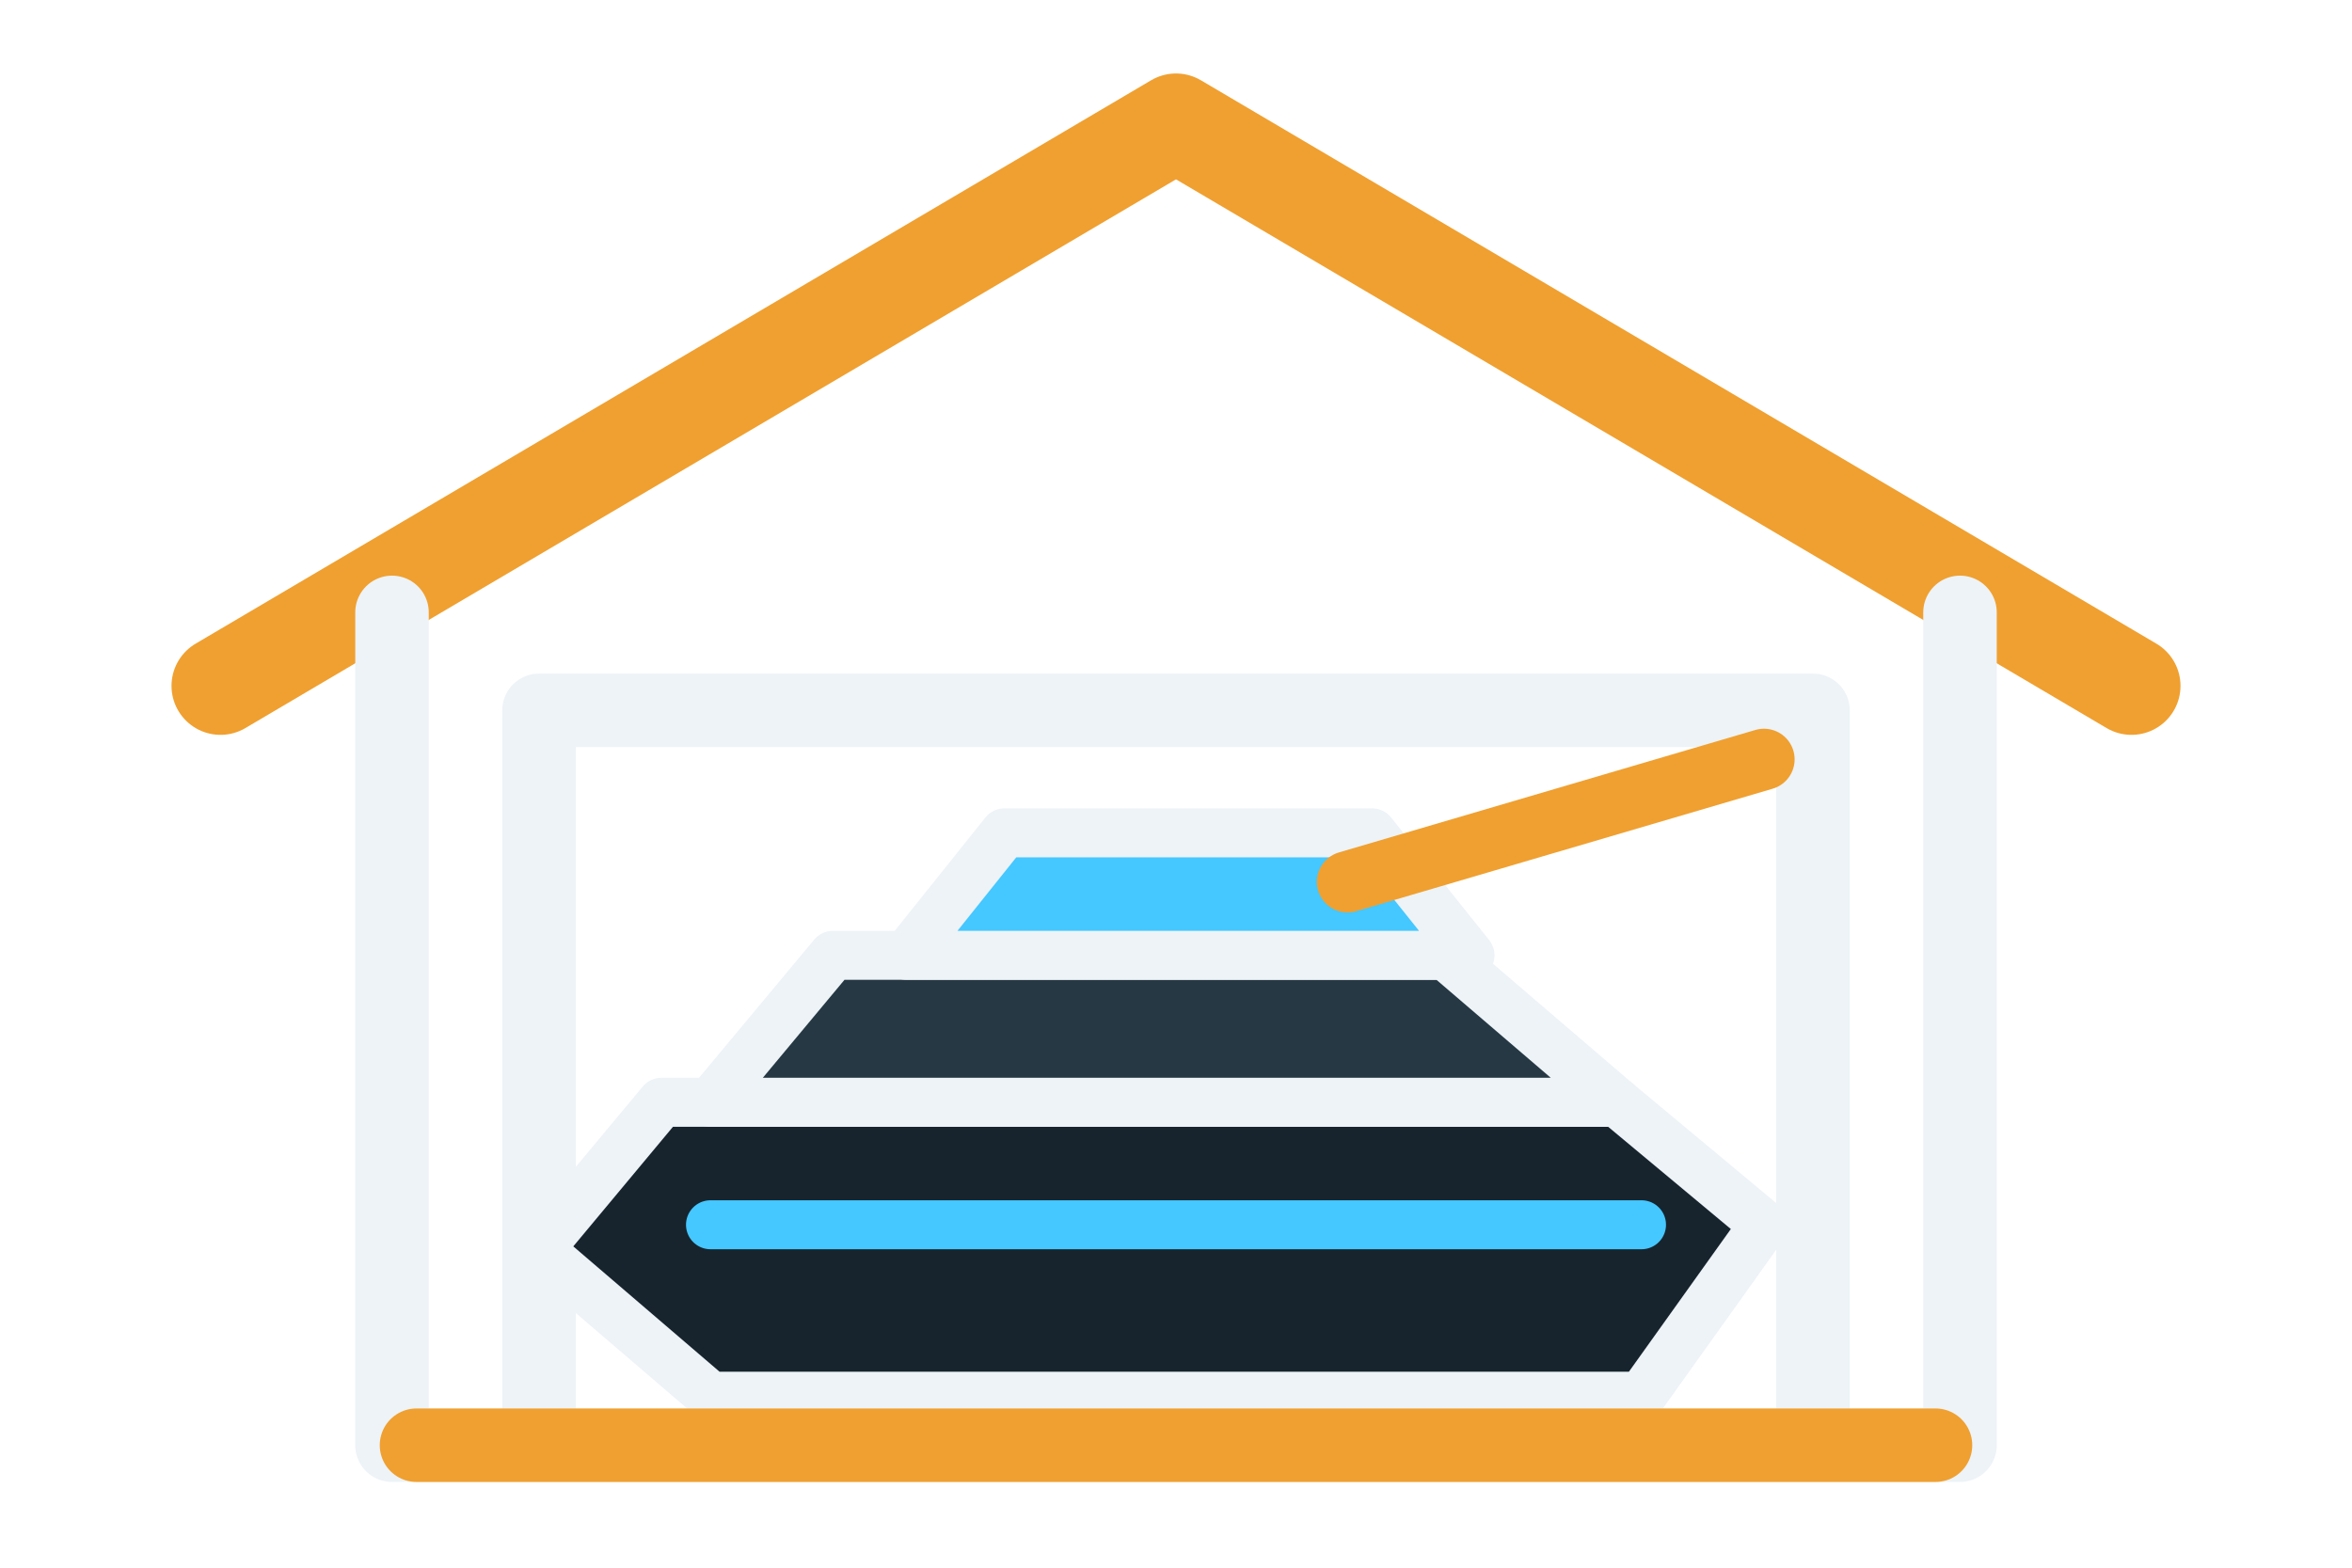
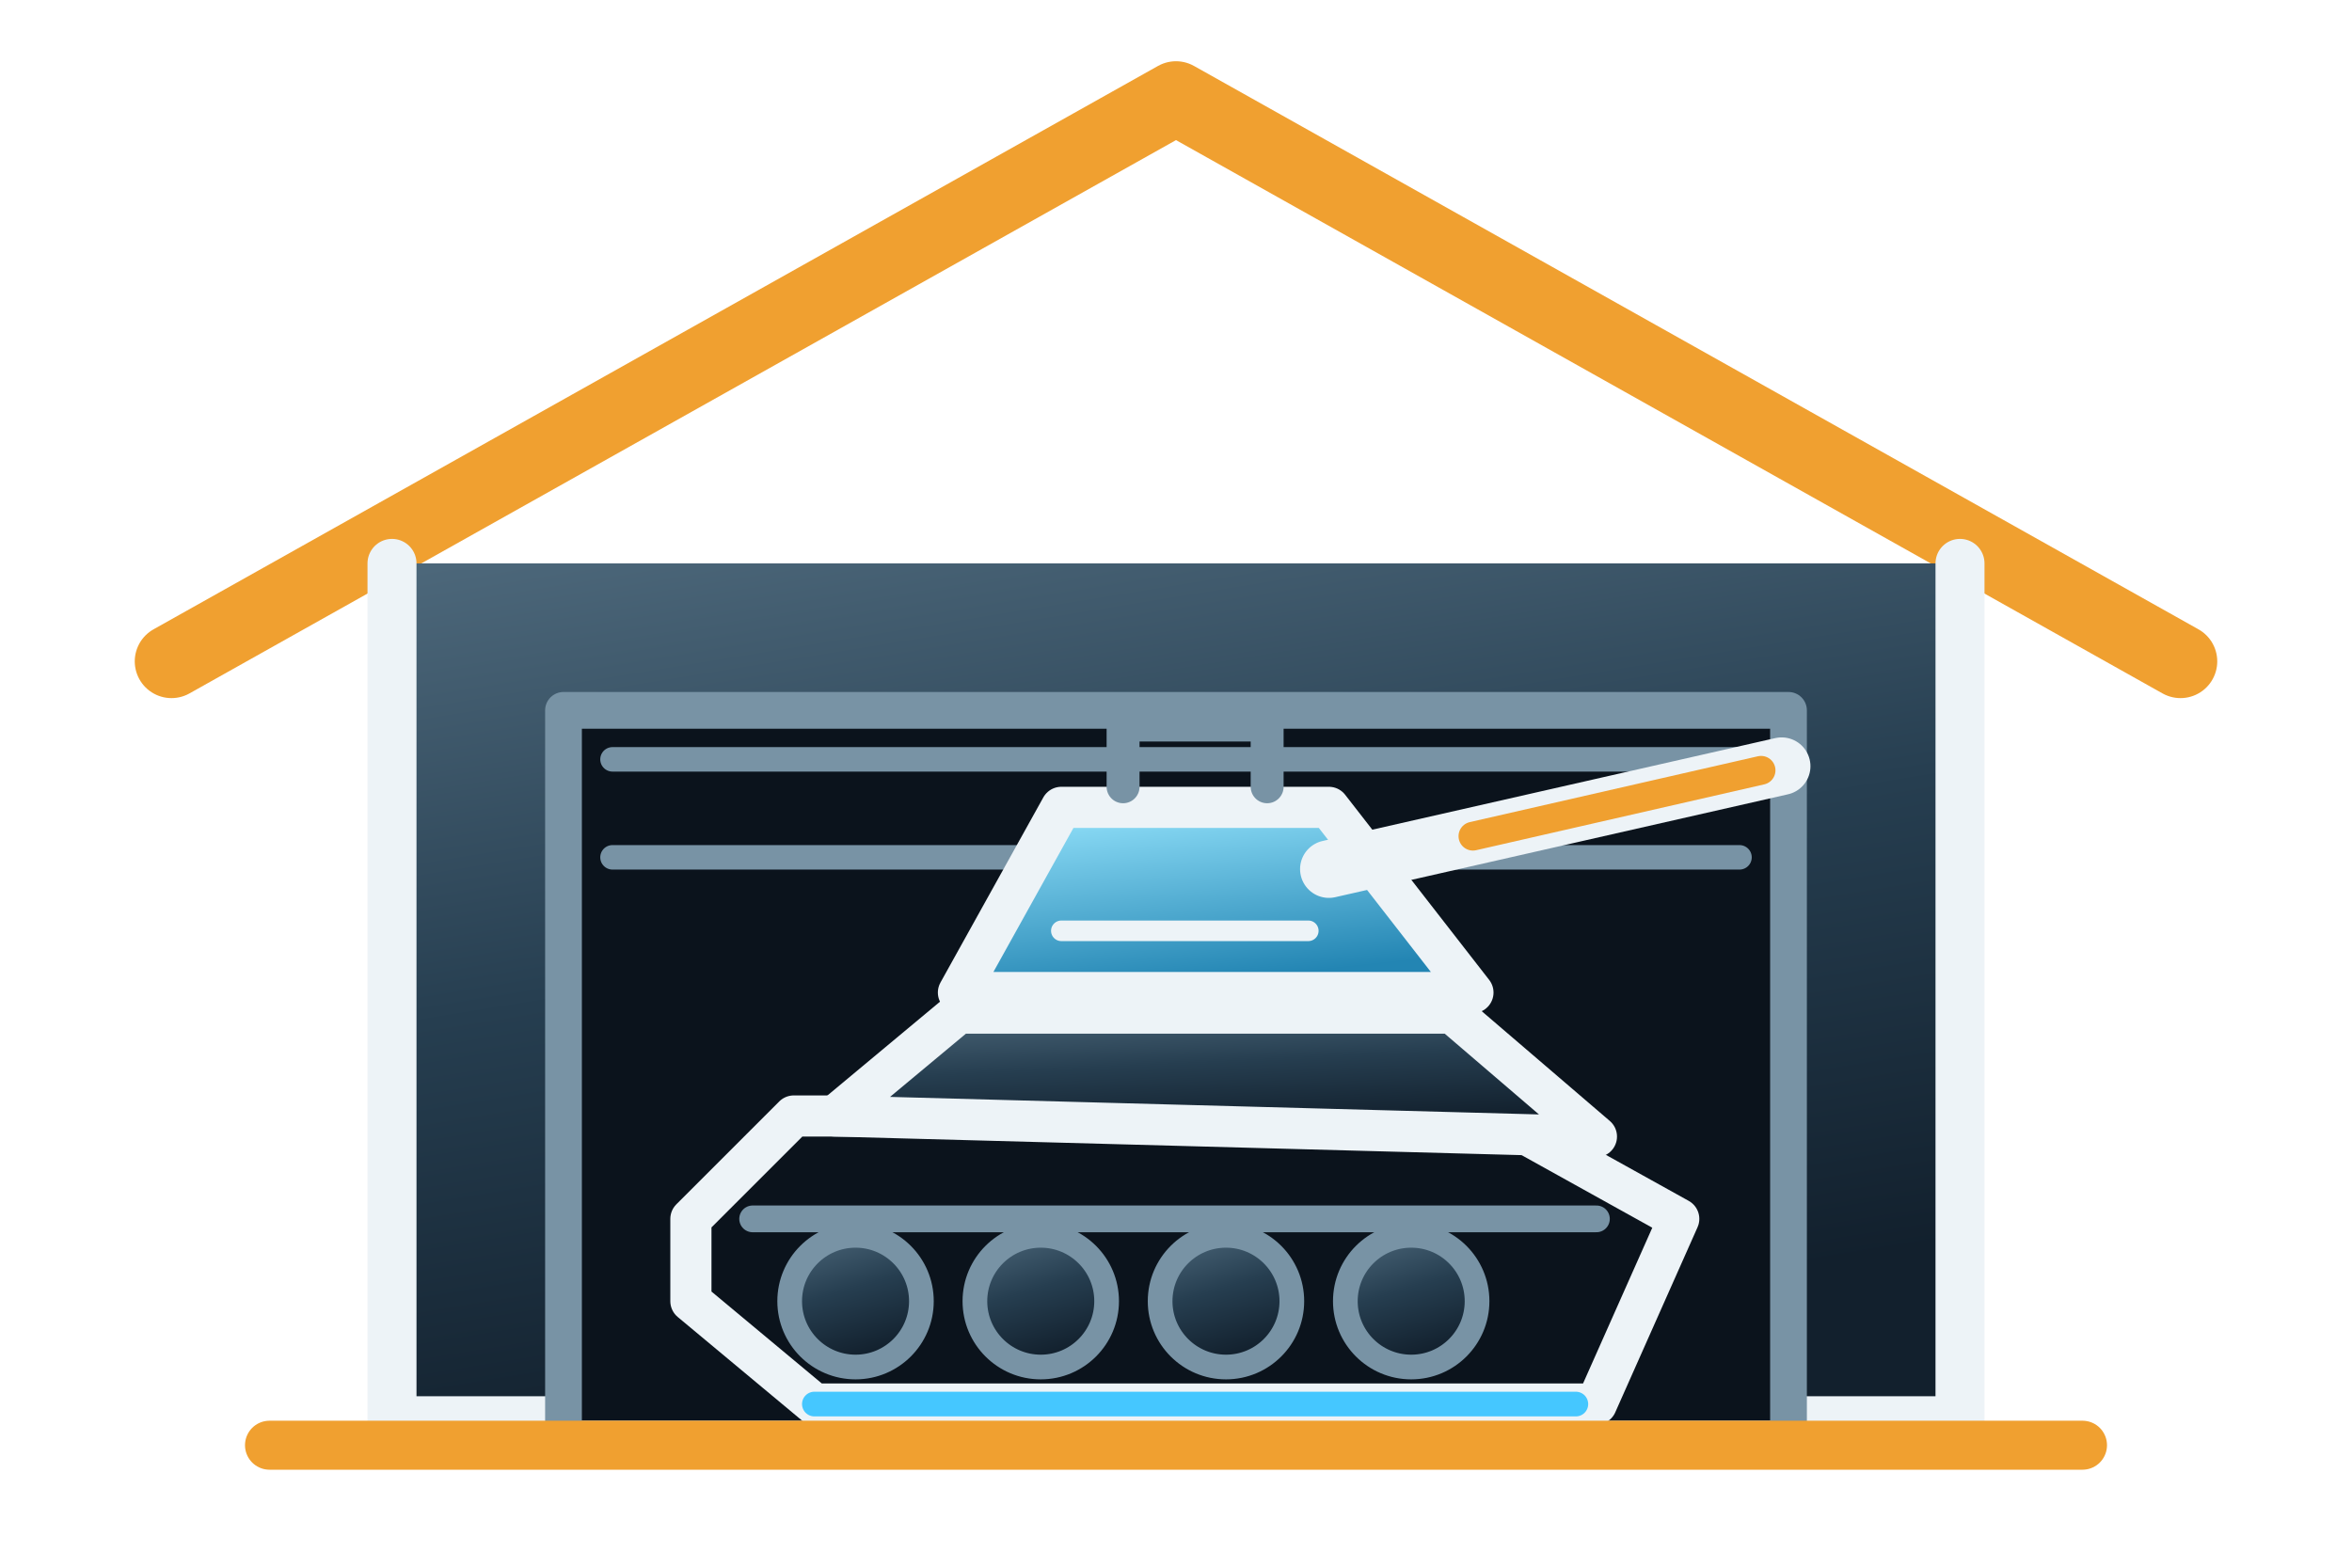
- <svg xmlns="http://www.w3.org/2000/svg" viewBox="0 0 96 64" role="img" aria-label="Home — tank parked inside a garage house">
-   <g fill="none" stroke-linecap="round" stroke-linejoin="round">
-     <path d="M9 28 48 5l39 23" stroke="#f0a030" stroke-width="4" />
-     <path d="M16 25v34h64V25M22 59V29h52v30" stroke="#edf3f7" stroke-width="3" />
-     <g id="home-bay" data-vehicle="m1a2">
-       <path d="M27 45h39l6 5-5 7H29l-7-6Z" fill="#17242d" stroke="#edf3f7" stroke-width="2" />
-       <path d="M34 39h25l7 6H29Z" fill="#263844" stroke="#edf3f7" stroke-width="2" />
-       <path d="M41 34h15l4 5H37Z" fill="#45c7ff" stroke="#edf3f7" stroke-width="2" />
-       <path d="m55 36 17-5" stroke="#f0a030" stroke-width="2.5" />
-       <path d="M29 50h38" stroke="#45c7ff" stroke-width="2" />
+ <svg xmlns="http://www.w3.org/2000/svg" viewBox="0 0 96 64" role="img" aria-label="Home — tank parked in a garage bay">
+   <defs>
+     <linearGradient id="steel" x2=".3" y2="1">
+       <stop stop-color="#4d687b" />
+       <stop offset=".5" stop-color="#263e50" />
+       <stop offset="1" stop-color="#12202d" />
+     </linearGradient>
+     <linearGradient id="cyan" x2=".3" y2="1">
+       <stop stop-color="#99e7ff" />
+       <stop offset="1" stop-color="#2385b3" />
+     </linearGradient>
+     <linearGradient id="amber" x2=".2" y2="1">
+       <stop stop-color="#ffda88" />
+       <stop offset="1" stop-color="#dc881c" />
+     </linearGradient>
+     <linearGradient id="red" x2=".3" y2="1">
+       <stop stop-color="#ff9eaa" />
+       <stop offset="1" stop-color="#c9304c" />
+     </linearGradient>
+   </defs>
+   <g stroke-linecap="round" stroke-linejoin="round">
+     <path d="M7 27 48 4 89 27" fill="none" stroke="#f0a030" stroke-width="3" />
+     <path d="M16 23V58H80V23" fill="url(#steel)" stroke="#edf3f7" stroke-width="2" />
+     <path d="M23 58V29H73V58" fill="#0b131c" stroke="#7893a5" stroke-width="1.5" />
+     <path d="M25 31H71M25 35H71" fill="none" stroke="#7893a5" stroke-width="1" />
+     <g transform="translate(24 17) scale(.84)" id="home-bay" data-vehicle="m1a2">
+       <path d="M5 39 10 34H44L53 39 49 48H11L5 43Z" fill="#0b131c" stroke="#edf3f7" stroke-width="2" />
+       <path d="M8 39H49" fill="none" stroke="#7893a5" stroke-width="1.3" />
+       <circle cx="13" cy="43" r="3.2" fill="url(#steel)" stroke="#7893a5" stroke-width="1.2" />
+       <circle cx="22" cy="43" r="3.2" fill="url(#steel)" stroke="#7893a5" stroke-width="1.2" />
+       <circle cx="31" cy="43" r="3.2" fill="url(#steel)" stroke="#7893a5" stroke-width="1.2" />
+       <circle cx="40" cy="43" r="3.2" fill="url(#steel)" stroke="#7893a5" stroke-width="1.2" />
+       <path d="M11 48H48" fill="none" stroke="#45c7ff" stroke-width="1.2" />
+       <path d="M12 34 18 29H42L49 35Z" fill="url(#steel)" stroke="#edf3f7" stroke-width="2" />
+       <path d="M18 28 23 19H36L43 28Z" fill="url(#cyan)" stroke="#edf3f7" stroke-width="2" />
+       <path d="M36 22 58 17" fill="none" stroke="#edf3f7" stroke-width="2.8" />
+       <path d="M43 20.4 57 17.2" fill="none" stroke="#f0a030" stroke-width="1.4" />
+       <path d="M26 18V15H33V18" fill="none" stroke="#7893a5" stroke-width="1.6" />
+       <path d="M23 25H35" fill="none" stroke="#edf3f7" stroke-width="1" />
    </g>
-     <path d="M17 59h62" stroke="#f0a030" stroke-width="3" />
+     <path d="M11 59H85" fill="none" stroke="#f0a030" stroke-width="2" />
  </g>
</svg>
